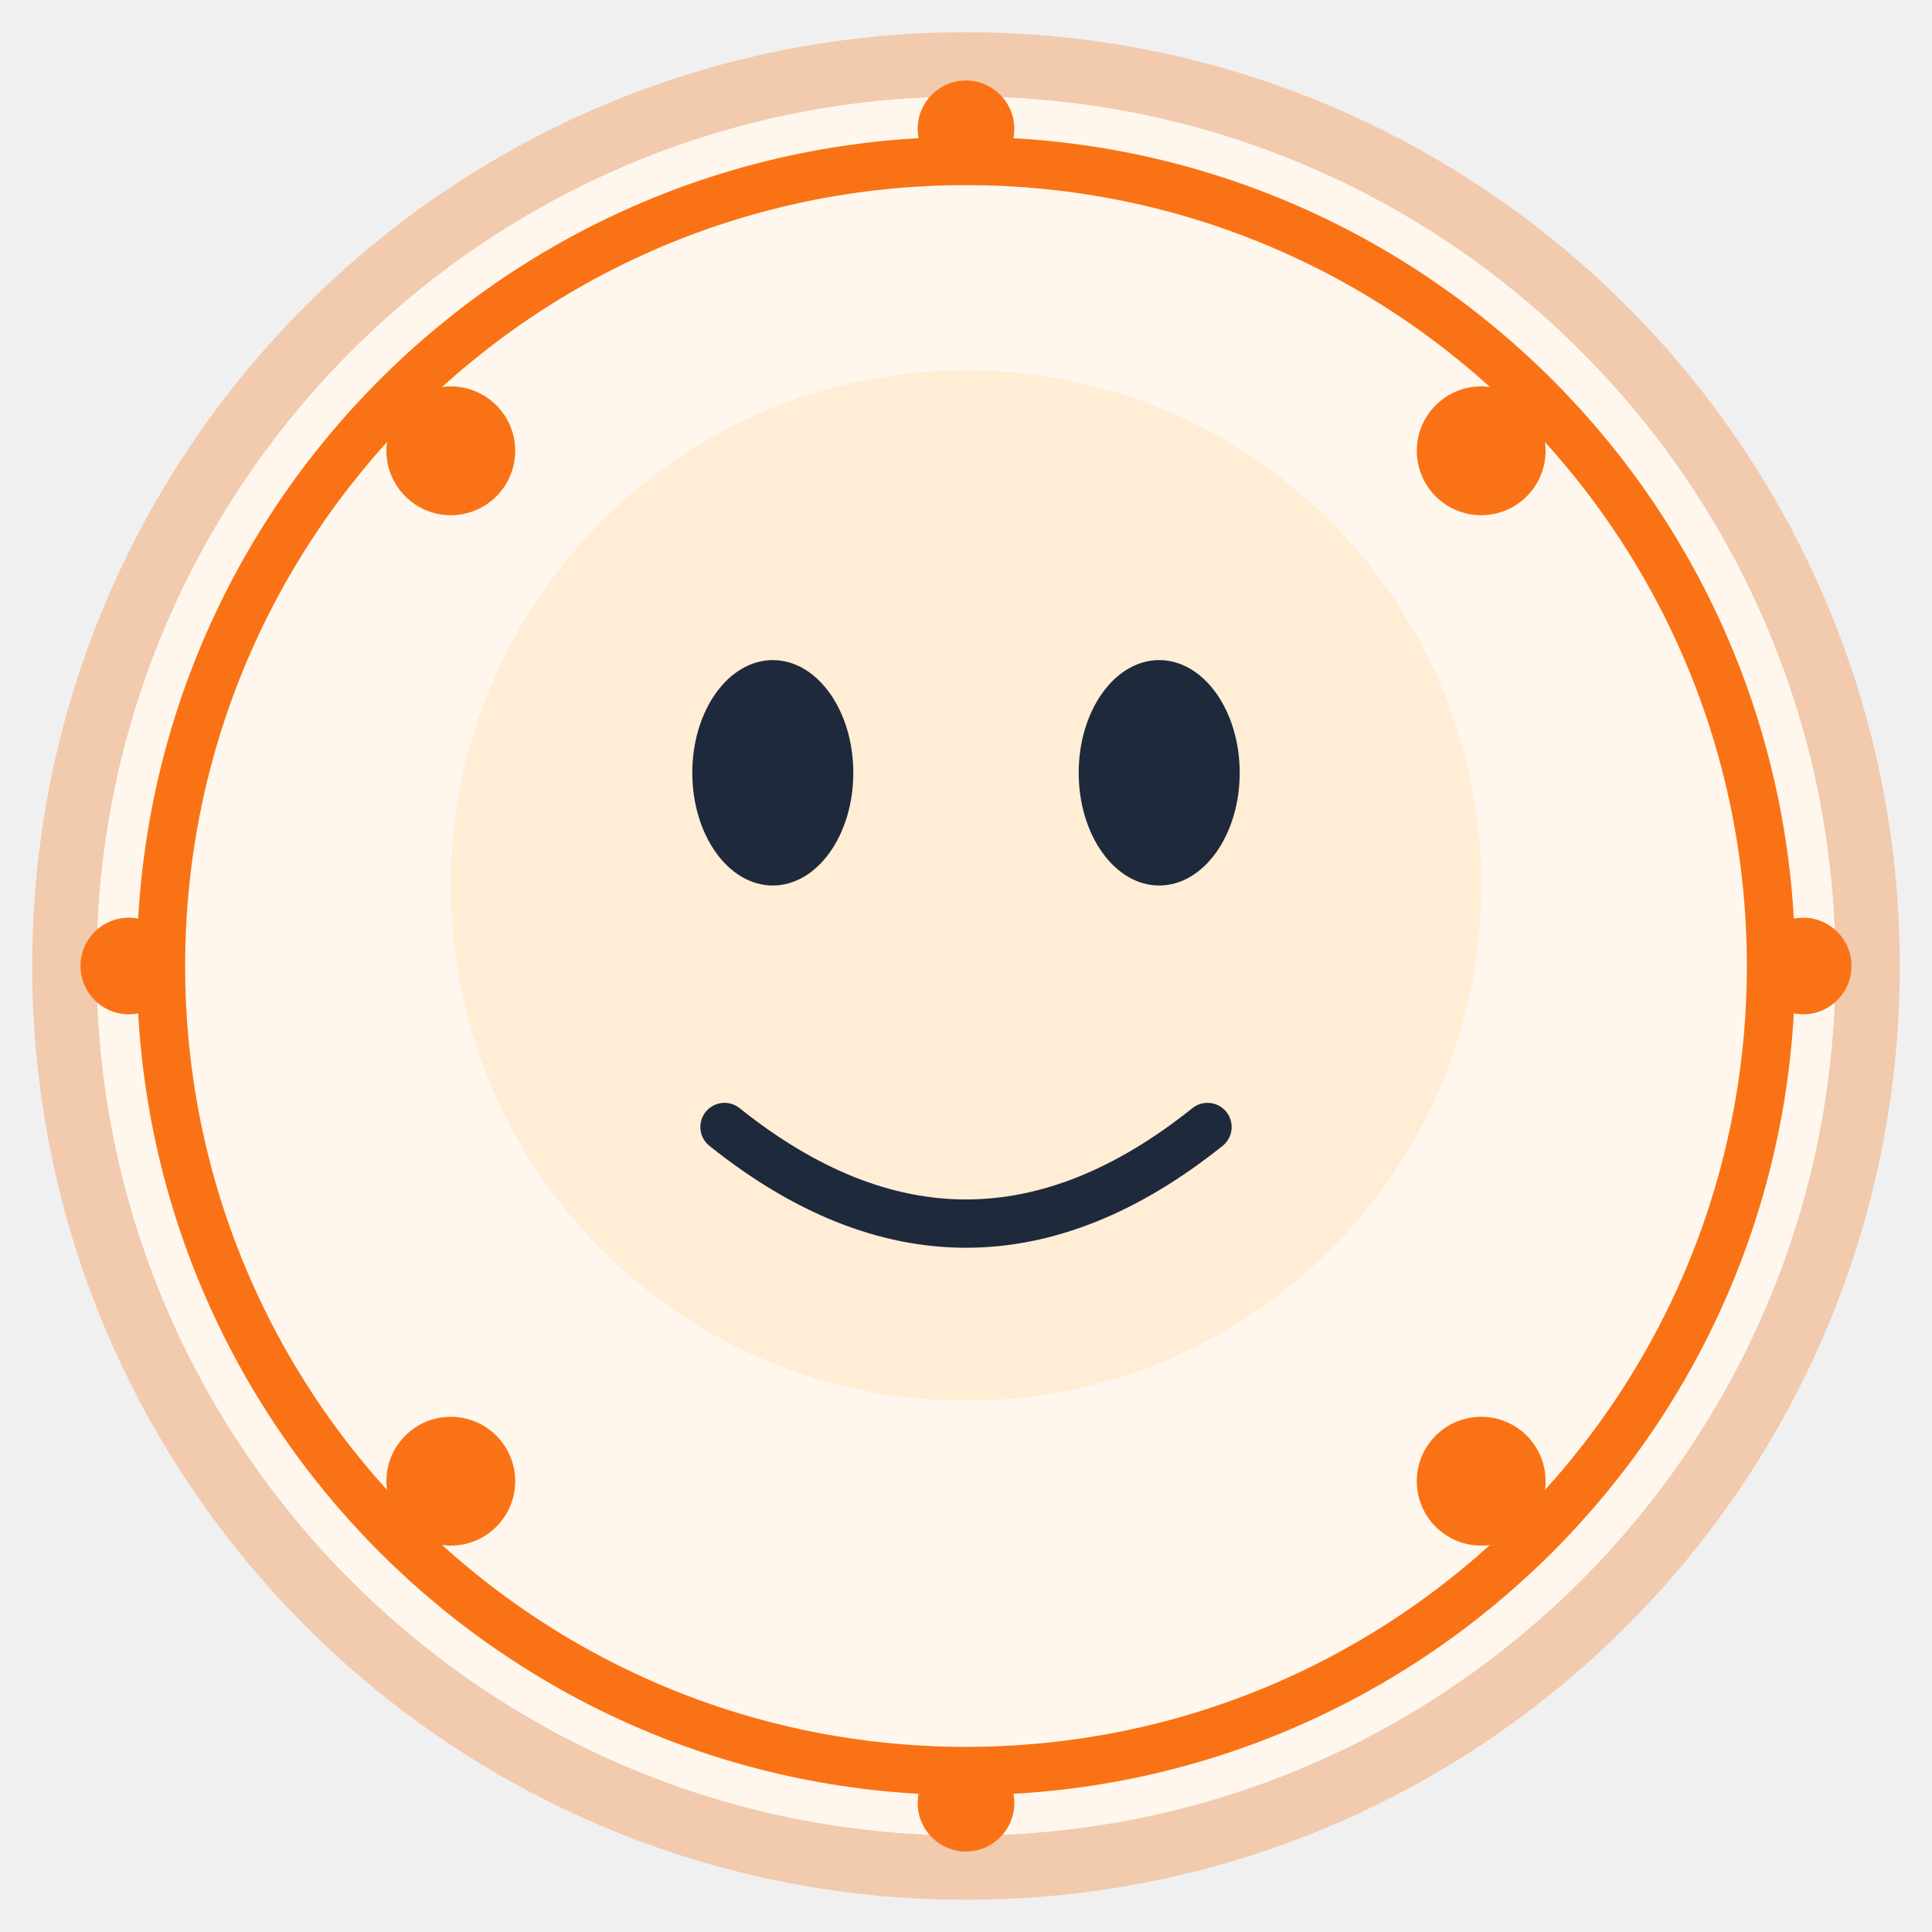
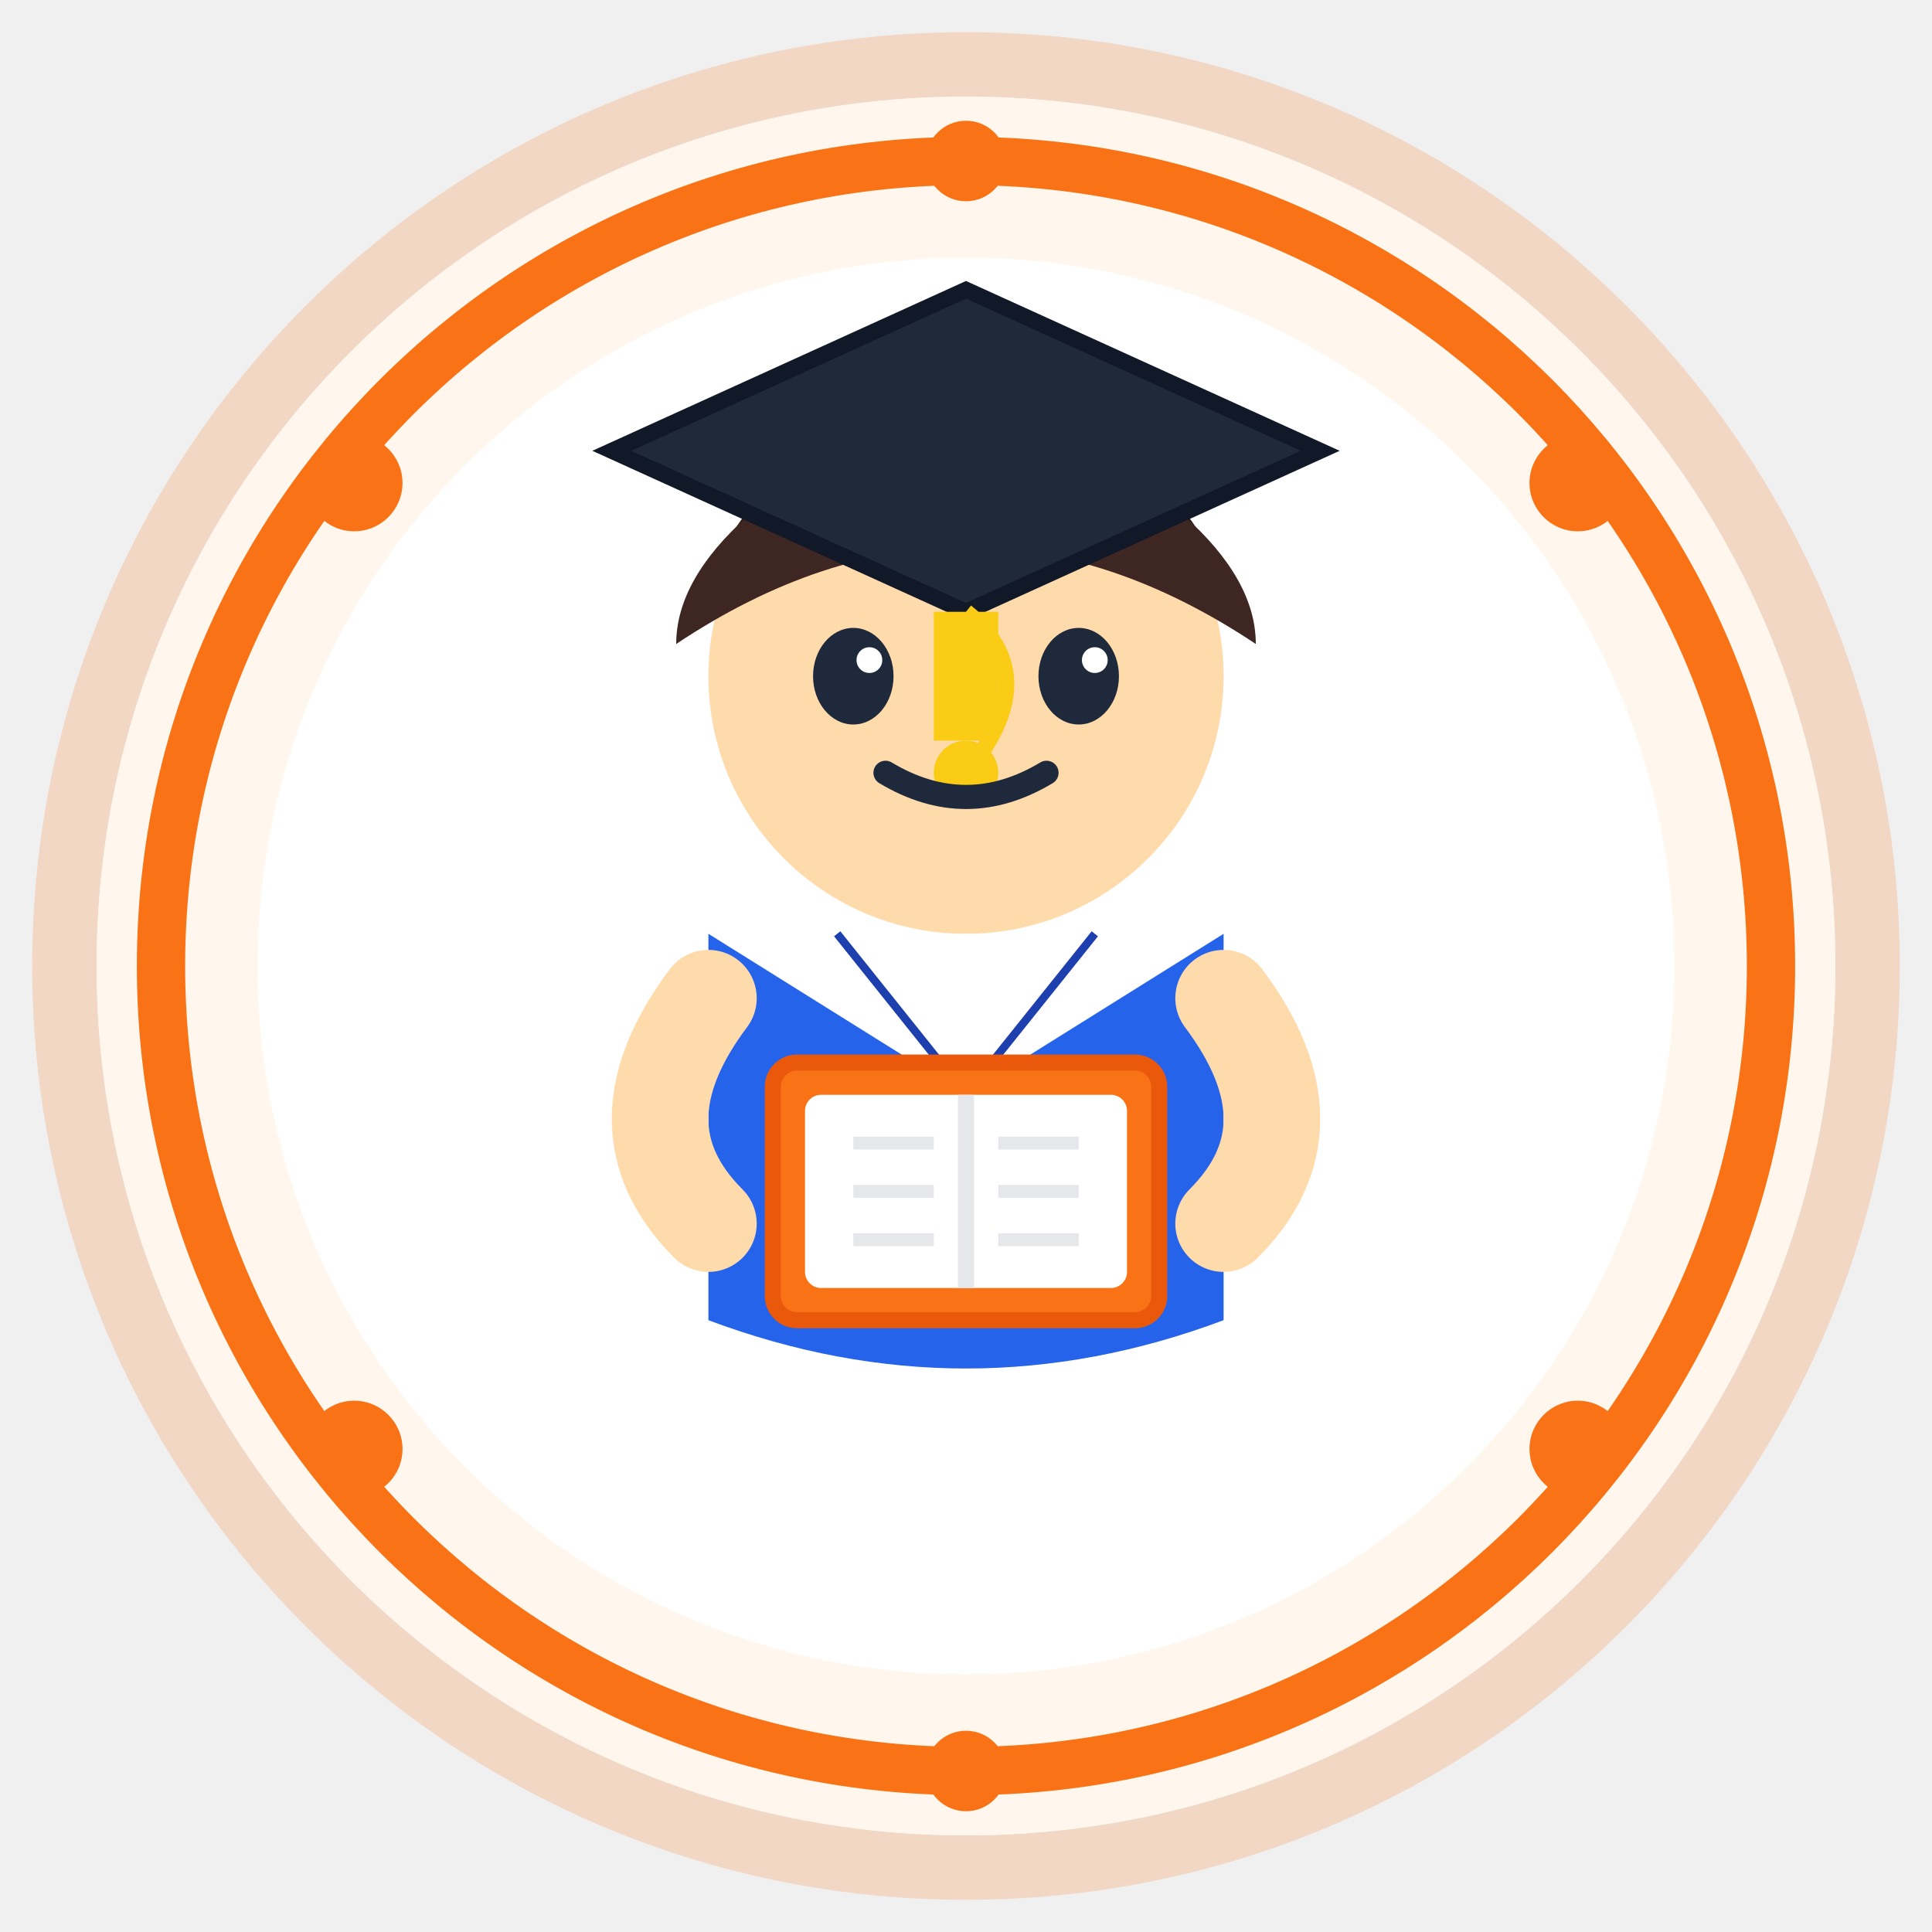
<svg xmlns="http://www.w3.org/2000/svg" viewBox="0 0 120 120" fill="none">
-   <circle cx="60" cy="60" r="56" stroke="#F97316" stroke-width="4" stroke-opacity="0.3" />
+   <circle cx="60" cy="60" r="56" stroke="#F97316" stroke-width="4" stroke-opacity="0.2" />
  <circle cx="60" cy="60" r="54" fill="#FFF7ED" />
  <circle cx="60" cy="60" r="50" stroke="#F97316" stroke-width="3" fill="none" />
-   <circle cx="60" cy="55" r="32" fill="#FFEDD5" />
-   <ellipse cx="48" cy="48" rx="5" ry="7" fill="#1E293B" />
-   <ellipse cx="72" cy="48" rx="5" ry="7" fill="#1E293B" />
-   <path d="M45 70 Q60 82 75 70" stroke="#1E293B" stroke-width="3" fill="none" stroke-linecap="round" />
-   <circle cx="28" cy="28" r="4" fill="#F97316" />
-   <circle cx="92" cy="28" r="4" fill="#F97316" />
-   <circle cx="28" cy="92" r="4" fill="#F97316" />
-   <circle cx="92" cy="92" r="4" fill="#F97316" />
-   <circle cx="60" cy="8" r="3" fill="#F97316" />
-   <circle cx="60" cy="112" r="3" fill="#F97316" />
-   <circle cx="8" cy="60" r="3" fill="#F97316" />
-   <circle cx="112" cy="60" r="3" fill="#F97316" />
+   <circle cx="60" cy="60" r="44" fill="white" />
+   <circle cx="60" cy="42" r="16" fill="#FFDBAC" />
+   <path d="M44 38 Q60 18 76 38 Q76 30 60 22 Q44 30 44 38" fill="#2D1B0E" />
+   <path d="M42 40 Q60 28 78 40 Q78 32 60 24 Q42 32 42 40" fill="#3E2723" />
+   <path d="M38 28 L60 18 L82 28 L60 38 Z" fill="#1F2937" stroke="#111827" stroke-width="1" />
+   <rect x="58" y="38" width="4" height="8" fill="#FACC15" />
+   <circle cx="60" cy="48" r="2" fill="#FACC15" />
+   <path d="M60 38 Q65 42 60 48" stroke="#FACC15" stroke-width="1" fill="none" />
+   <ellipse cx="53" cy="42" rx="2.5" ry="3" fill="#1E293B" />
+   <ellipse cx="67" cy="42" rx="2.5" ry="3" fill="#1E293B" />
+   <circle cx="54" cy="41" r="0.8" fill="white" />
+   <circle cx="68" cy="41" r="0.8" fill="white" />
+   <path d="M55 48 Q60 51 65 48" stroke="#1E293B" stroke-width="1.5" fill="none" stroke-linecap="round" />
+   <path d="M44 58 L60 68 L76 58 L76 82 Q60 88 44 82 Z" fill="#2563EB" />
+   <path d="M52 58 L60 68 L68 58" fill="white" stroke="#1E40AF" stroke-width="0.5" />
+   <path d="M60 68 L60 82" stroke="#1E40AF" stroke-width="0.5" />
+   <path d="M44 62 Q38 70 44 76" stroke="#FFDBAC" stroke-width="6" fill="none" stroke-linecap="round" />
+   <path d="M76 62 Q82 70 76 76" stroke="#FFDBAC" stroke-width="6" fill="none" stroke-linecap="round" />
+   <rect x="48" y="66" width="24" height="16" rx="1.5" fill="#F97316" stroke="#EA580C" stroke-width="1" />
+   <rect x="50" y="68" width="20" height="12" rx="1" fill="white" />
+   <line x1="60" y1="68" x2="60" y2="80" stroke="#E5E7EB" stroke-width="1" />
+   <line x1="53" y1="71" x2="58" y2="71" stroke="#E5E7EB" stroke-width="0.8" />
+   <line x1="53" y1="74" x2="58" y2="74" stroke="#E5E7EB" stroke-width="0.8" />
+   <line x1="53" y1="77" x2="58" y2="77" stroke="#E5E7EB" stroke-width="0.8" />
+   <line x1="62" y1="71" x2="67" y2="71" stroke="#E5E7EB" stroke-width="0.8" />
+   <line x1="62" y1="74" x2="67" y2="74" stroke="#E5E7EB" stroke-width="0.8" />
+   <line x1="62" y1="77" x2="67" y2="77" stroke="#E5E7EB" stroke-width="0.8" />
+   <circle cx="22" cy="30" r="3" fill="#F97316" />
+   <circle cx="98" cy="30" r="3" fill="#F97316" />
+   <circle cx="22" cy="90" r="3" fill="#F97316" />
+   <circle cx="98" cy="90" r="3" fill="#F97316" />
+   <circle cx="60" cy="10" r="2.5" fill="#F97316" />
+   <circle cx="60" cy="110" r="2.5" fill="#F97316" />
</svg>
